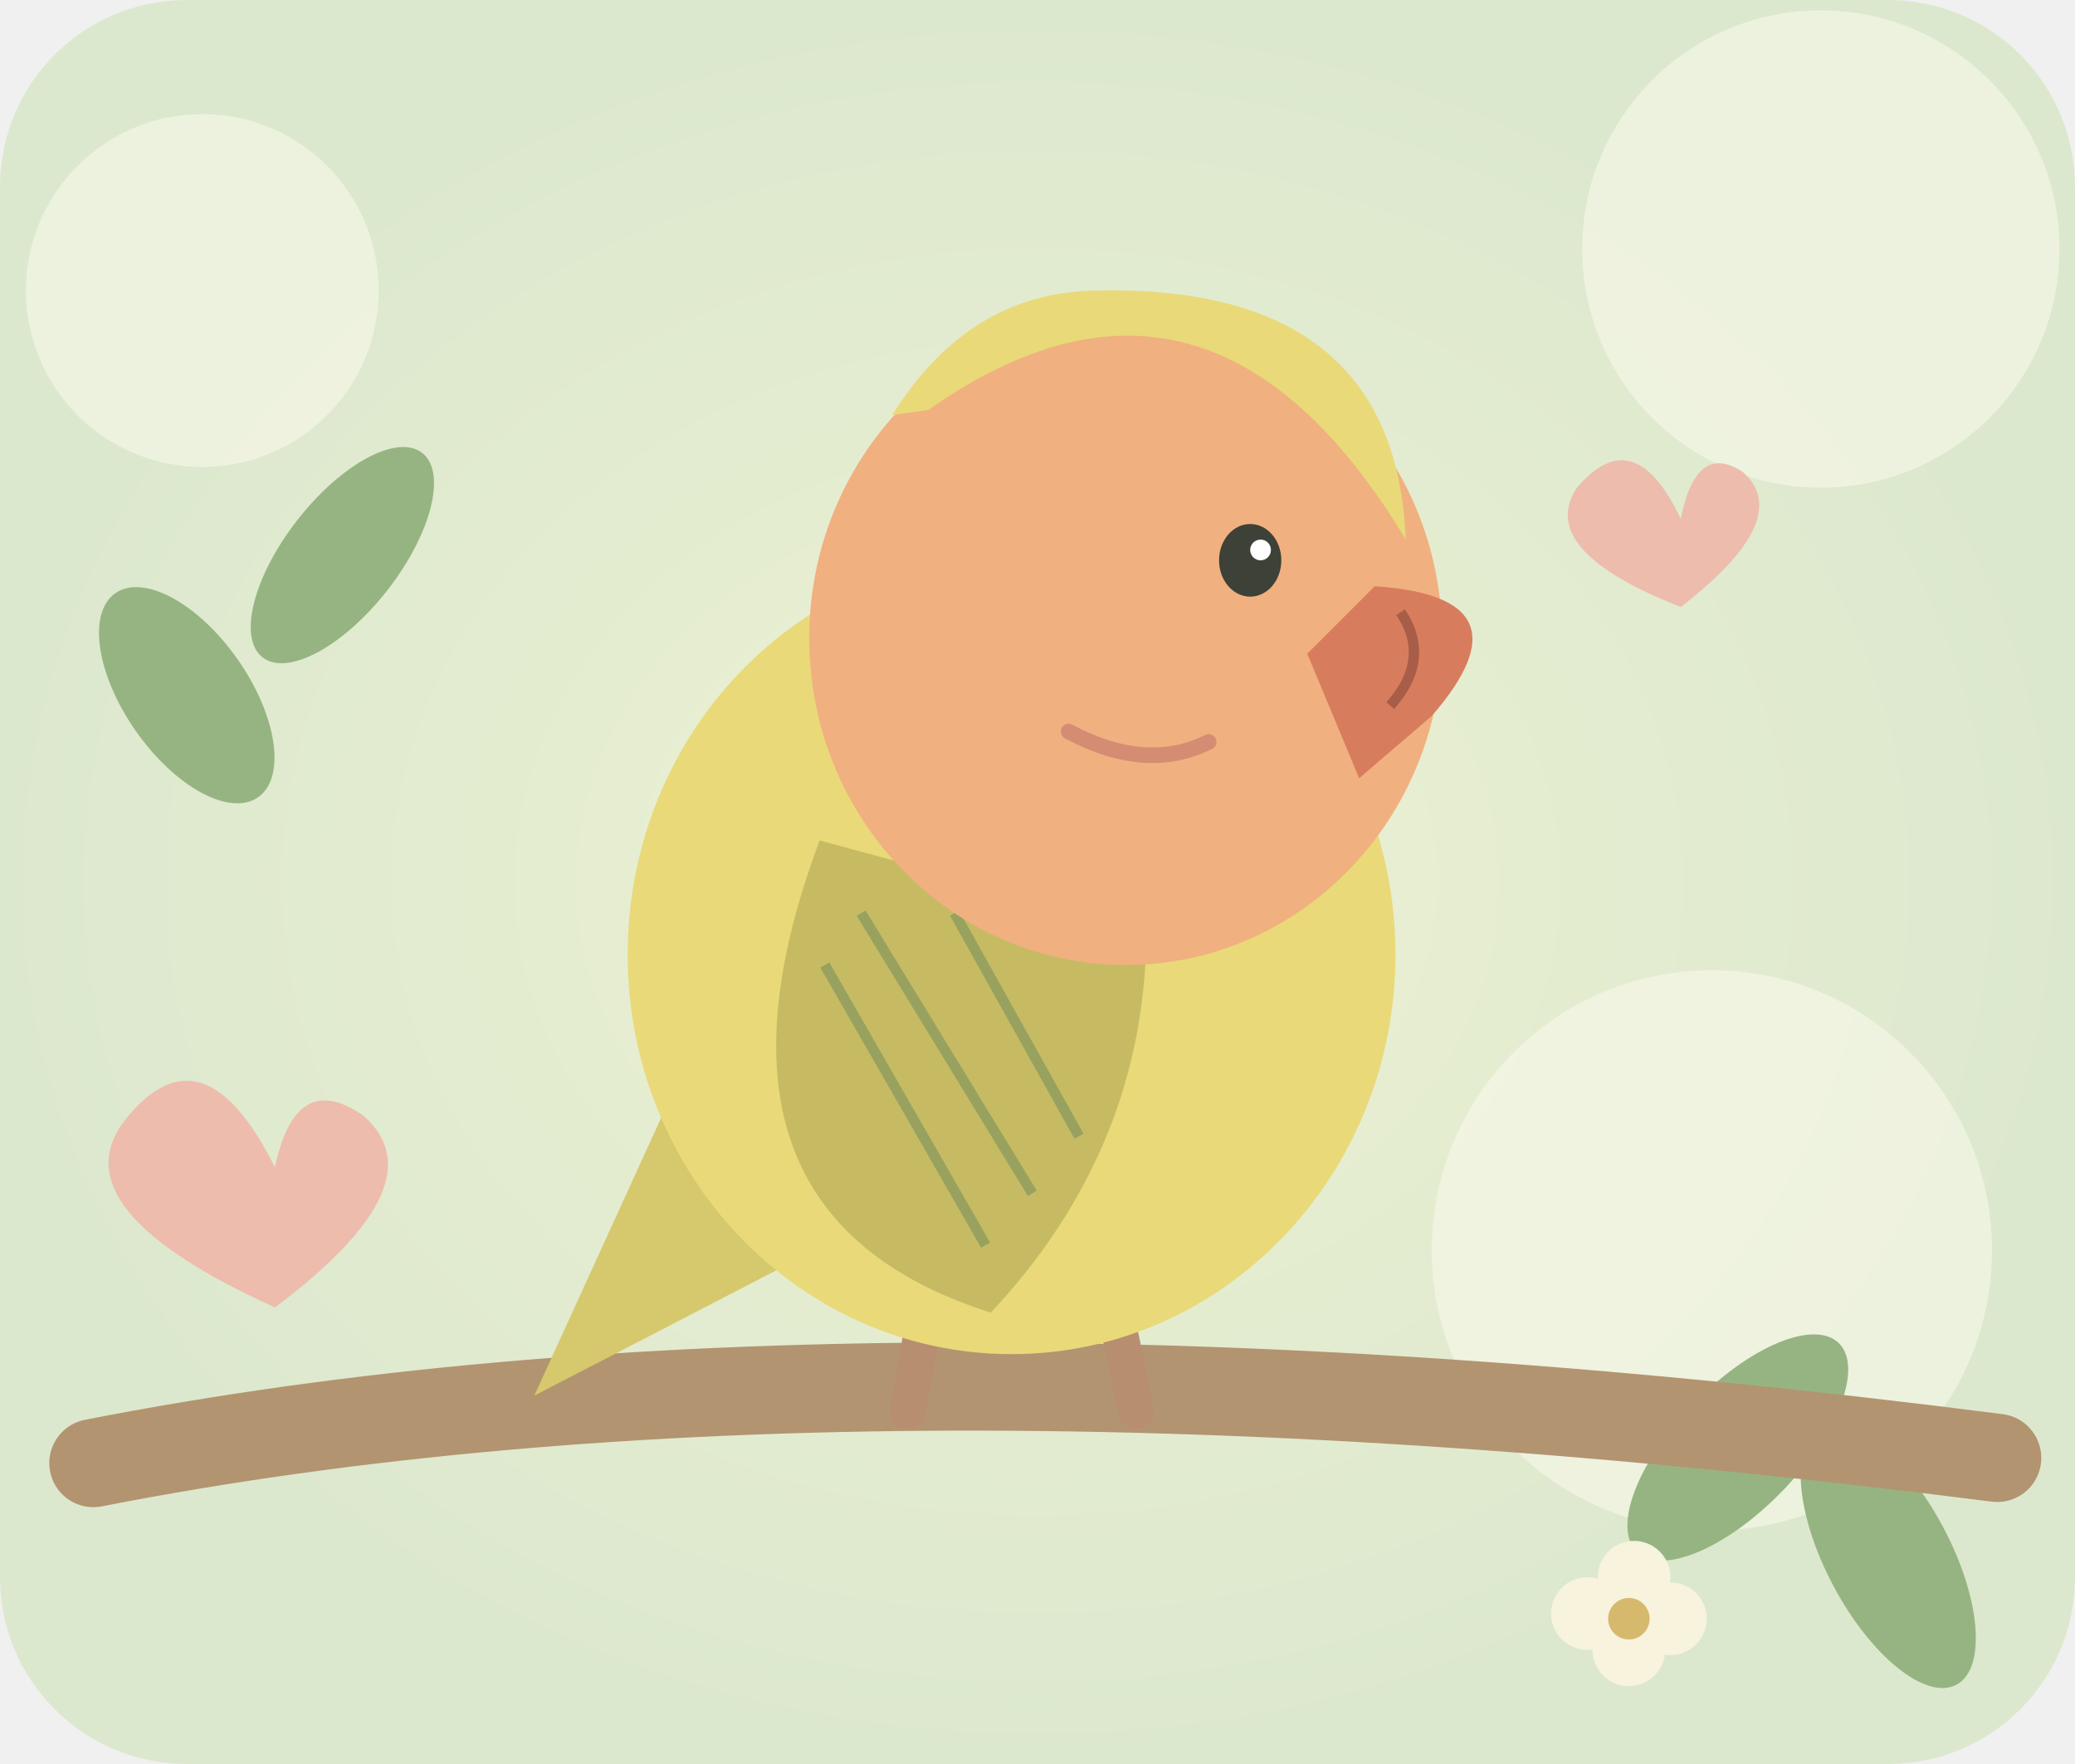
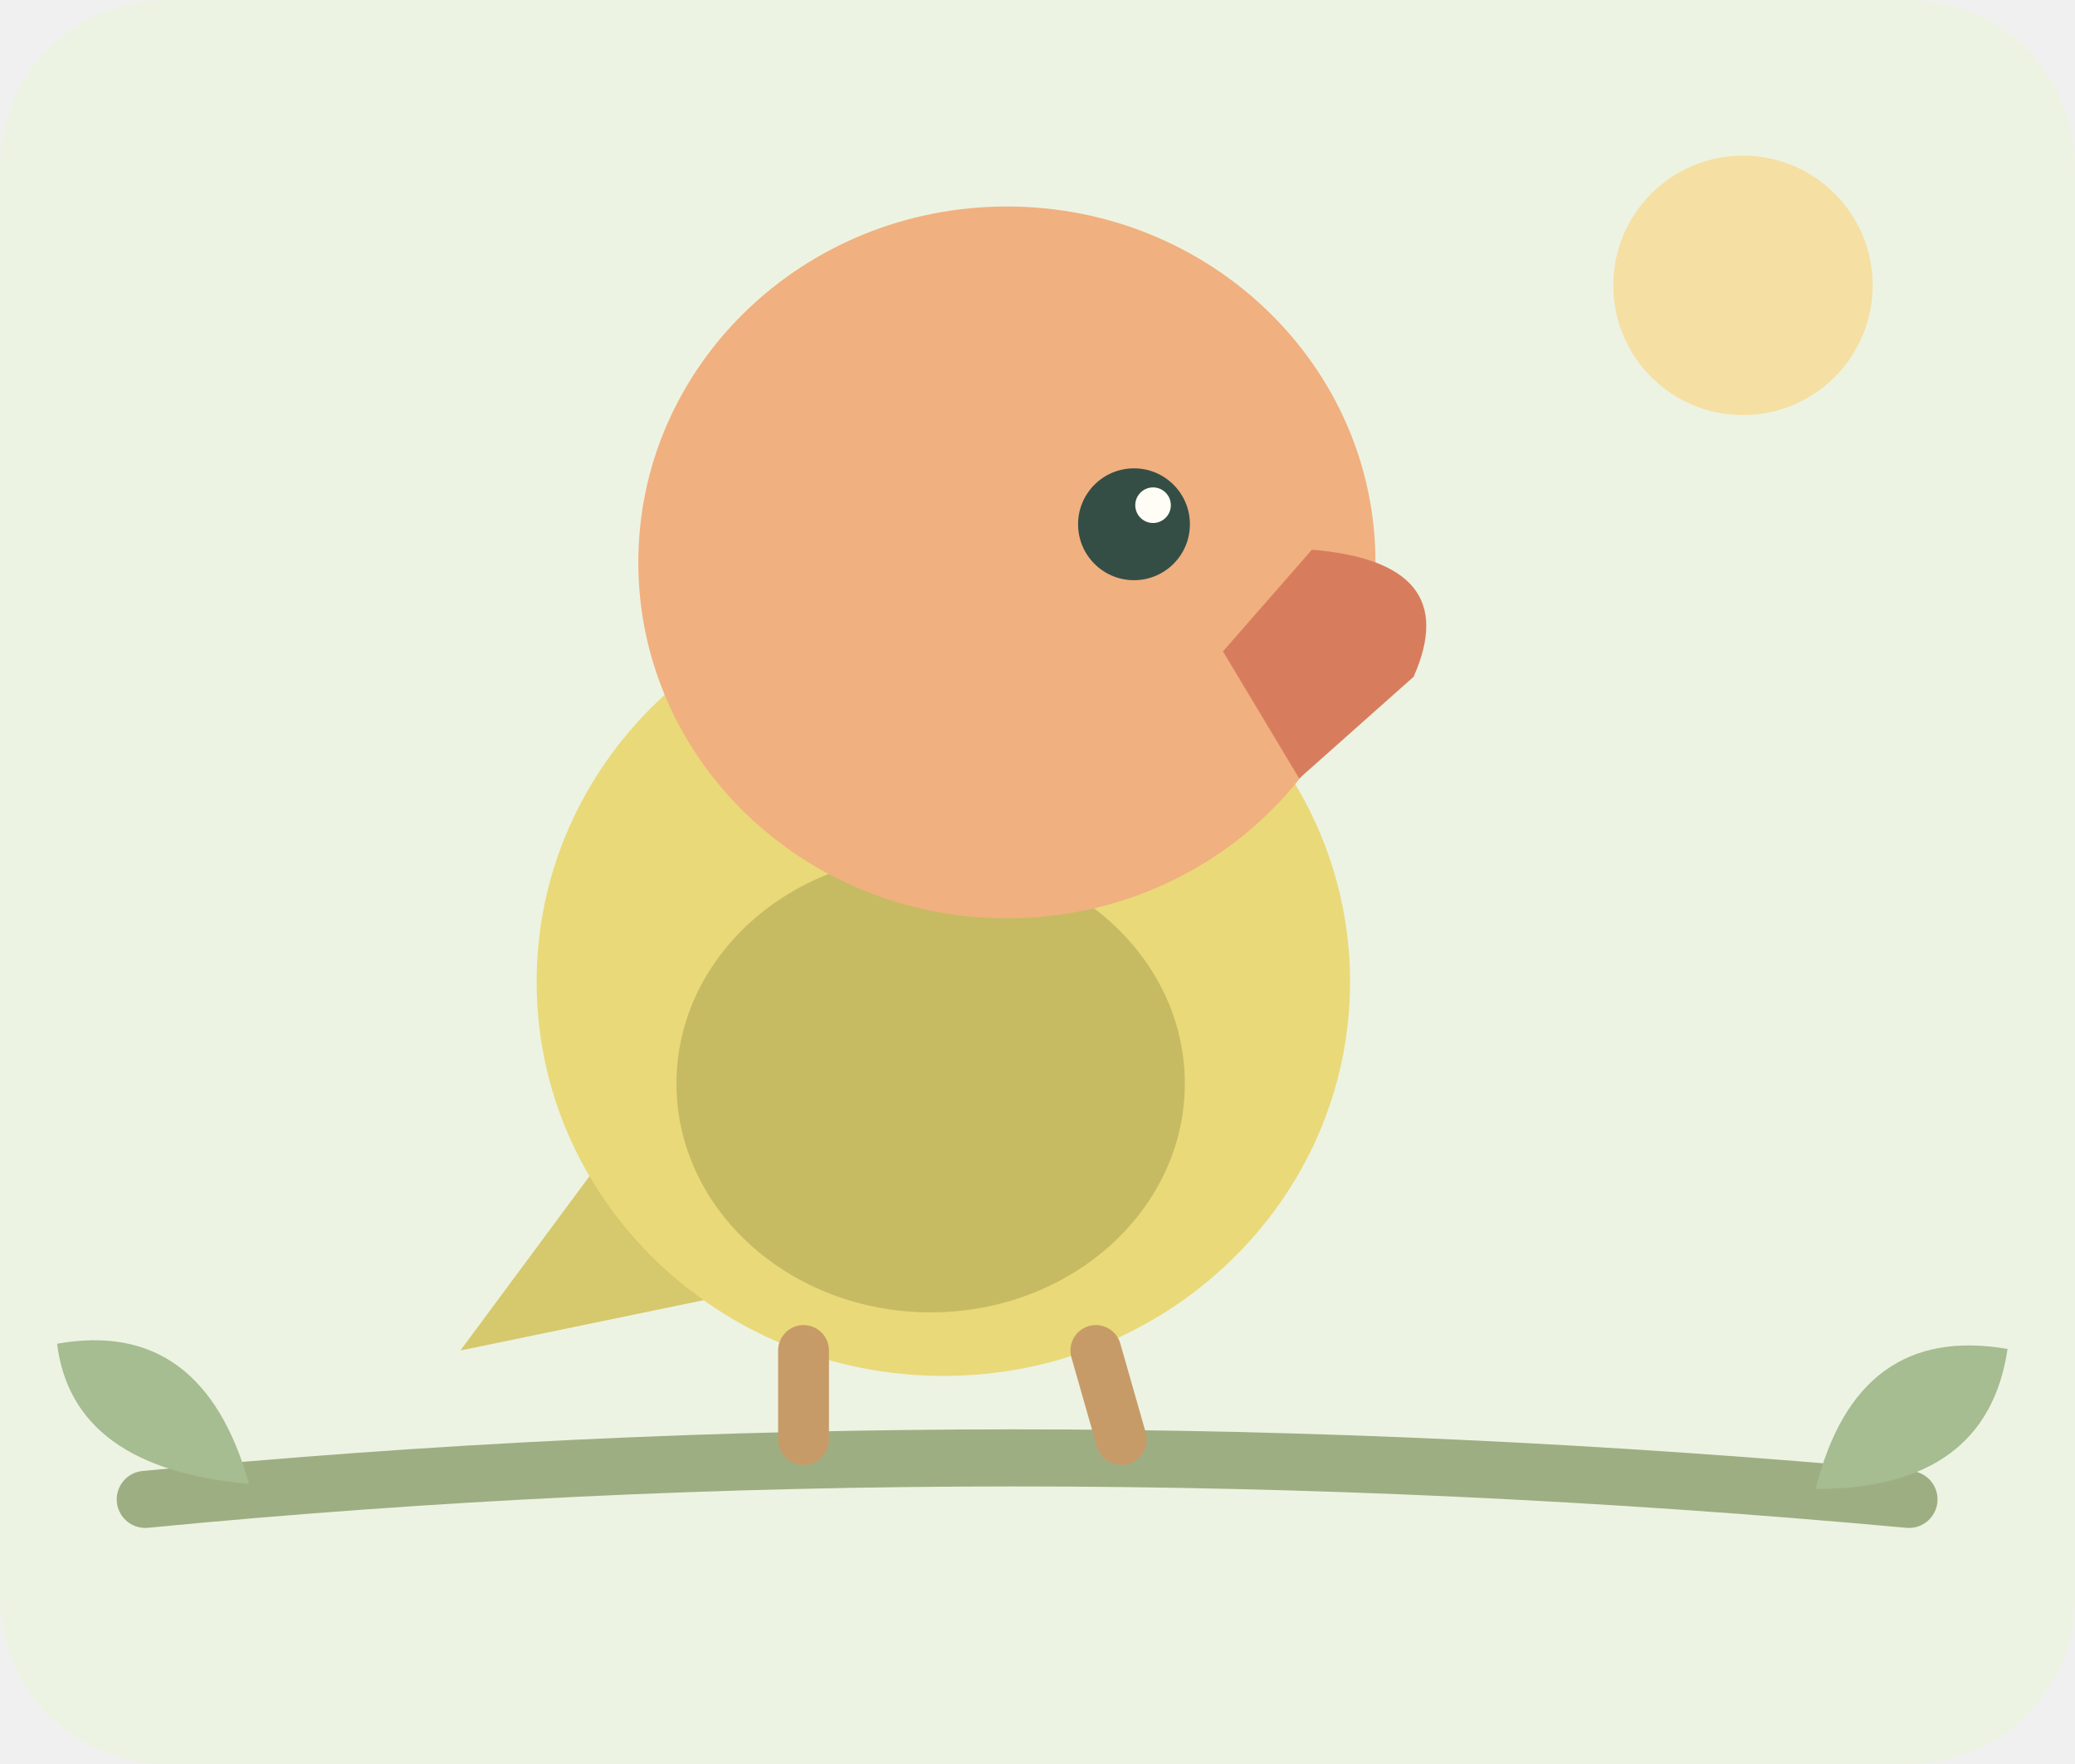
<svg xmlns="http://www.w3.org/2000/svg" viewBox="0 0 400 340">
-   <defs>
-     <radialGradient id="bg">
-       <stop stop-color="#edf1d3" />
-       <stop offset="1" stop-color="#dce8ce" />
-     </radialGradient>
-     <linearGradient id="body" x2=".7" y2="1">
-       <stop stop-color="#e9d979" />
-       <stop offset="1" stop-color="#e9d979" />
-     </linearGradient>
-     <linearGradient id="face" y2="1">
-       <stop stop-color="#f1b07f" />
-       <stop offset="1" stop-color="#f1b07f" />
-     </linearGradient>
-     <linearGradient id="wing" x2="1" y2="1">
-       <stop stop-color="#c6bb63" />
-       <stop offset="1" stop-color="#c6bb63" />
-     </linearGradient>
-   </defs>
-   <rect width="400" height="340" rx="36" fill="url(#bg)" />
-   <g opacity=".6" fill="#f9f8e9">
-     <circle cx="39" cy="56" r="34" />
-     <circle cx="351" cy="48" r="46" />
-     <circle cx="330" cy="241" r="54" />
+   <rect width="400" height="340" rx="32" fill="#edf3e2" />
+   <circle cx="336" cy="55" r="25" fill="#f5dfa3" />
+   <path d="M28 289q165-16 340 0" fill="none" stroke="#9eae83" stroke-width="11" stroke-linecap="round" stroke-linejoin="round" />
+   <path d="M48 286q-34-3-37-27 28-5 37 27M350 287q8-32 37-27-4 27-37 27" fill="#a6bc91" />
+   <g transform="translate(52 30) scale(2.45)">
+     <path d="M35 67 15 94 44 88Z" fill="#d6c86c" />
+     <ellipse cx="53" cy="65" rx="32" ry="31" fill="#e9d979" />
+     <ellipse cx="52" cy="73" rx="20" ry="18" fill="#c6bb63" />
+     <path d="M42 94v7m23-7 2 7" fill="none" stroke="#c79b67" stroke-width="4" stroke-linecap="round" stroke-linejoin="round" />
+     <ellipse cx="58" cy="32" rx="29" ry="28" fill="#f1b07f" />
+     <circle cx="68" cy="29" r="4.4" fill="#344e46" />
+     <circle cx="69.5" cy="27.5" r="1.4" fill="#fffdf5" />
+     <path d="M82 31q12 1 8 10l-9 8-6-10Z" fill="#d77d5d" />
  </g>
-   <g fill="#96b481">
-     <ellipse cx="36" cy="134" rx="12" ry="24" transform="rotate(-35 36 134)" />
-     <ellipse cx="66" cy="107" rx="11" ry="25" transform="rotate(38 66 107)" />
-     <ellipse cx="335" cy="279" rx="12" ry="28" transform="rotate(44 335 279)" />
-     <ellipse cx="364" cy="300" rx="12" ry="28" transform="rotate(-28 364 300)" />
-   </g>
-   <path d="M18 282Q166 253 385 281" fill="none" stroke="#b39470" stroke-width="17" stroke-linecap="round" />
-   <path d="M180 244l-5 28m39-24 5 24" stroke="#b88e70" stroke-width="7" stroke-linecap="round" />
-   <path d="M145 177 103 269 159 240" fill="#d6c86c" />
-   <ellipse cx="195" cy="184" rx="74" ry="77" fill="url(#body)" />
-   <path d="M158 162q-27 72 33 91 30-32 30-74" fill="url(#wing)" />
-   <g fill="none" stroke="#527c58" stroke-width="2" opacity=".4">
-     <path d="m159 186 31 54m-24-64 33 54m-15-54 24 43" />
-   </g>
-   <ellipse cx="217" cy="123" rx="61" ry="63" fill="url(#face)" />
-   <path d="M179 79q54-38 92 25-2-49-59-48-25 0-40 24" fill="#e9d979" />
-   <path d="M265 113q31 2 11 25l-14 12-10-24Z" fill="#d77d5d" />
-   <path d="M270 118q6 9-2 18" fill="none" stroke="#a85d48" stroke-width="2" />
-   <ellipse cx="241" cy="108" rx="6" ry="7" fill="#3d4137" />
-   <circle cx="243" cy="106" r="2" fill="#fff" />
-   <path d="M206 141q15 8 27 2" fill="none" stroke="#d48d73" stroke-width="3" stroke-linecap="round" />
-   <g fill="#edbcad">
-     <path d="M53 225q-14-28-29-9-13 17 29 36 32-24 17-37-13-9-17 10" />
-     <path d="M324 100q-9-19-20-6-8 12 20 23 22-17 12-26-9-6-12 9" />
-   </g>
-   <g fill="#f8f3dd">
-     <circle cx="315" cy="304" r="7" />
-     <circle cx="306" cy="311" r="7" />
-     <circle cx="314" cy="318" r="7" />
-     <circle cx="322" cy="312" r="7" />
-   </g>
-   <circle cx="314" cy="312" r="4" fill="#d7b96d" />
</svg>
